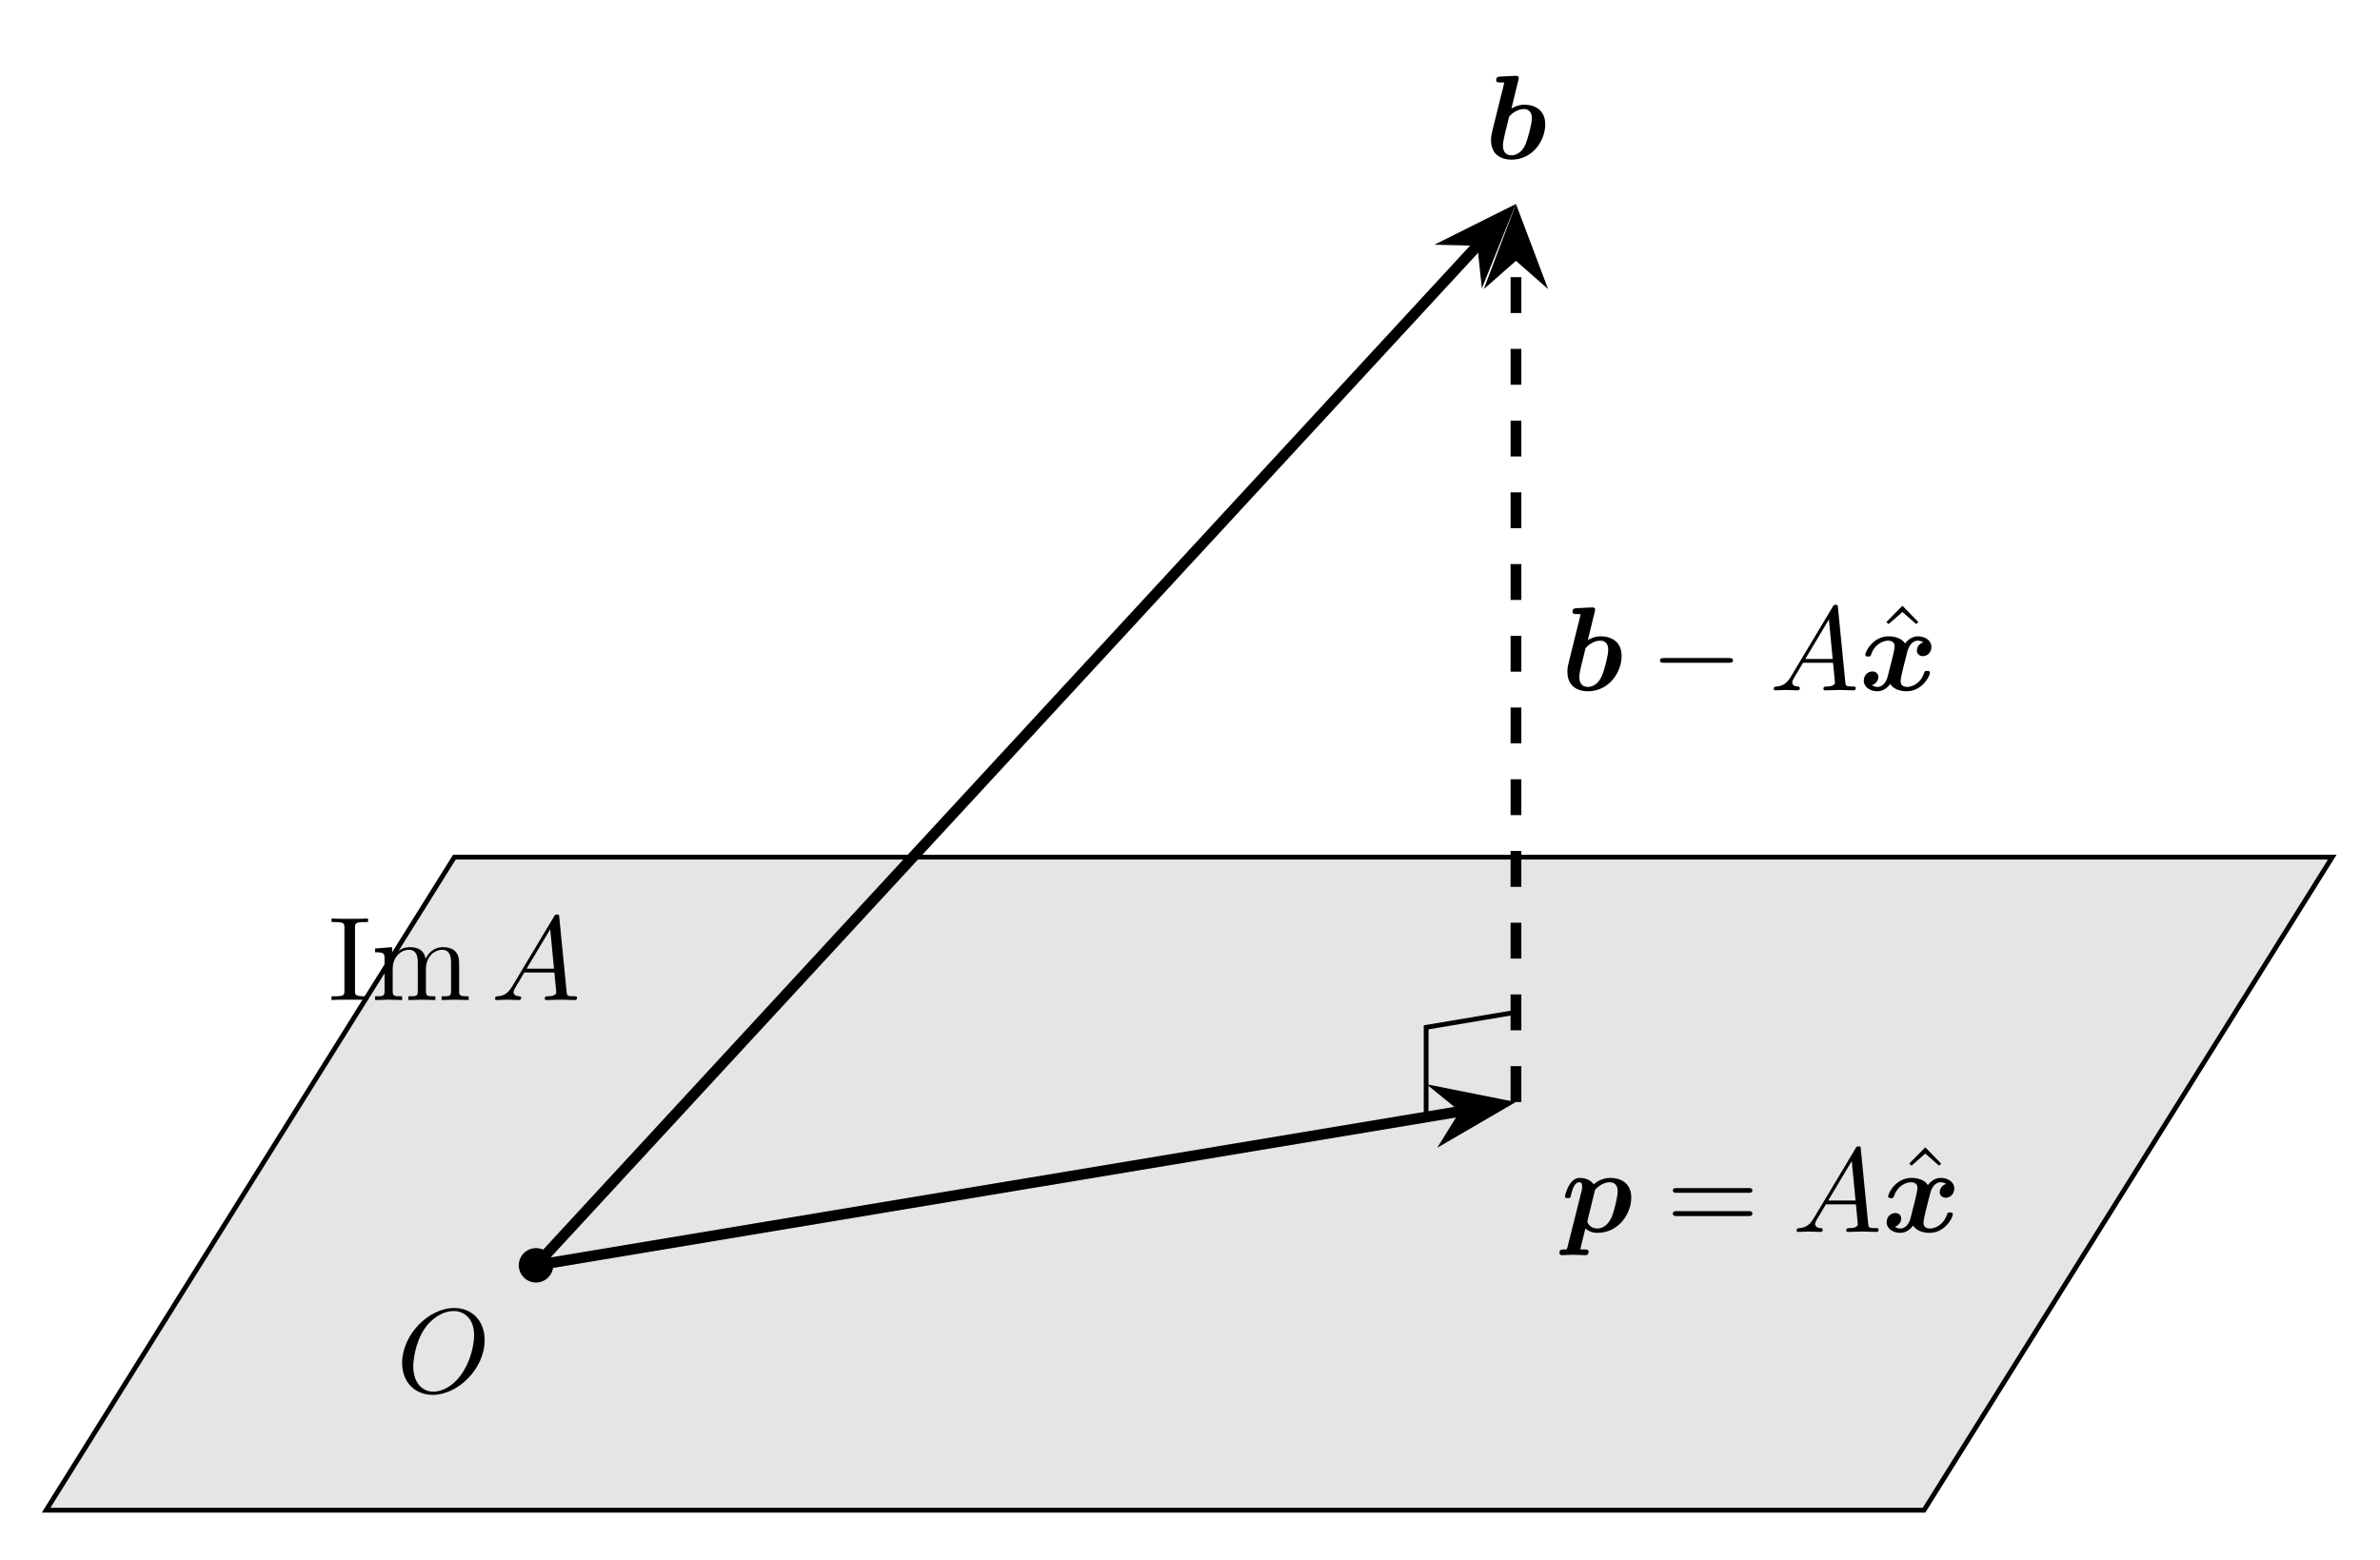
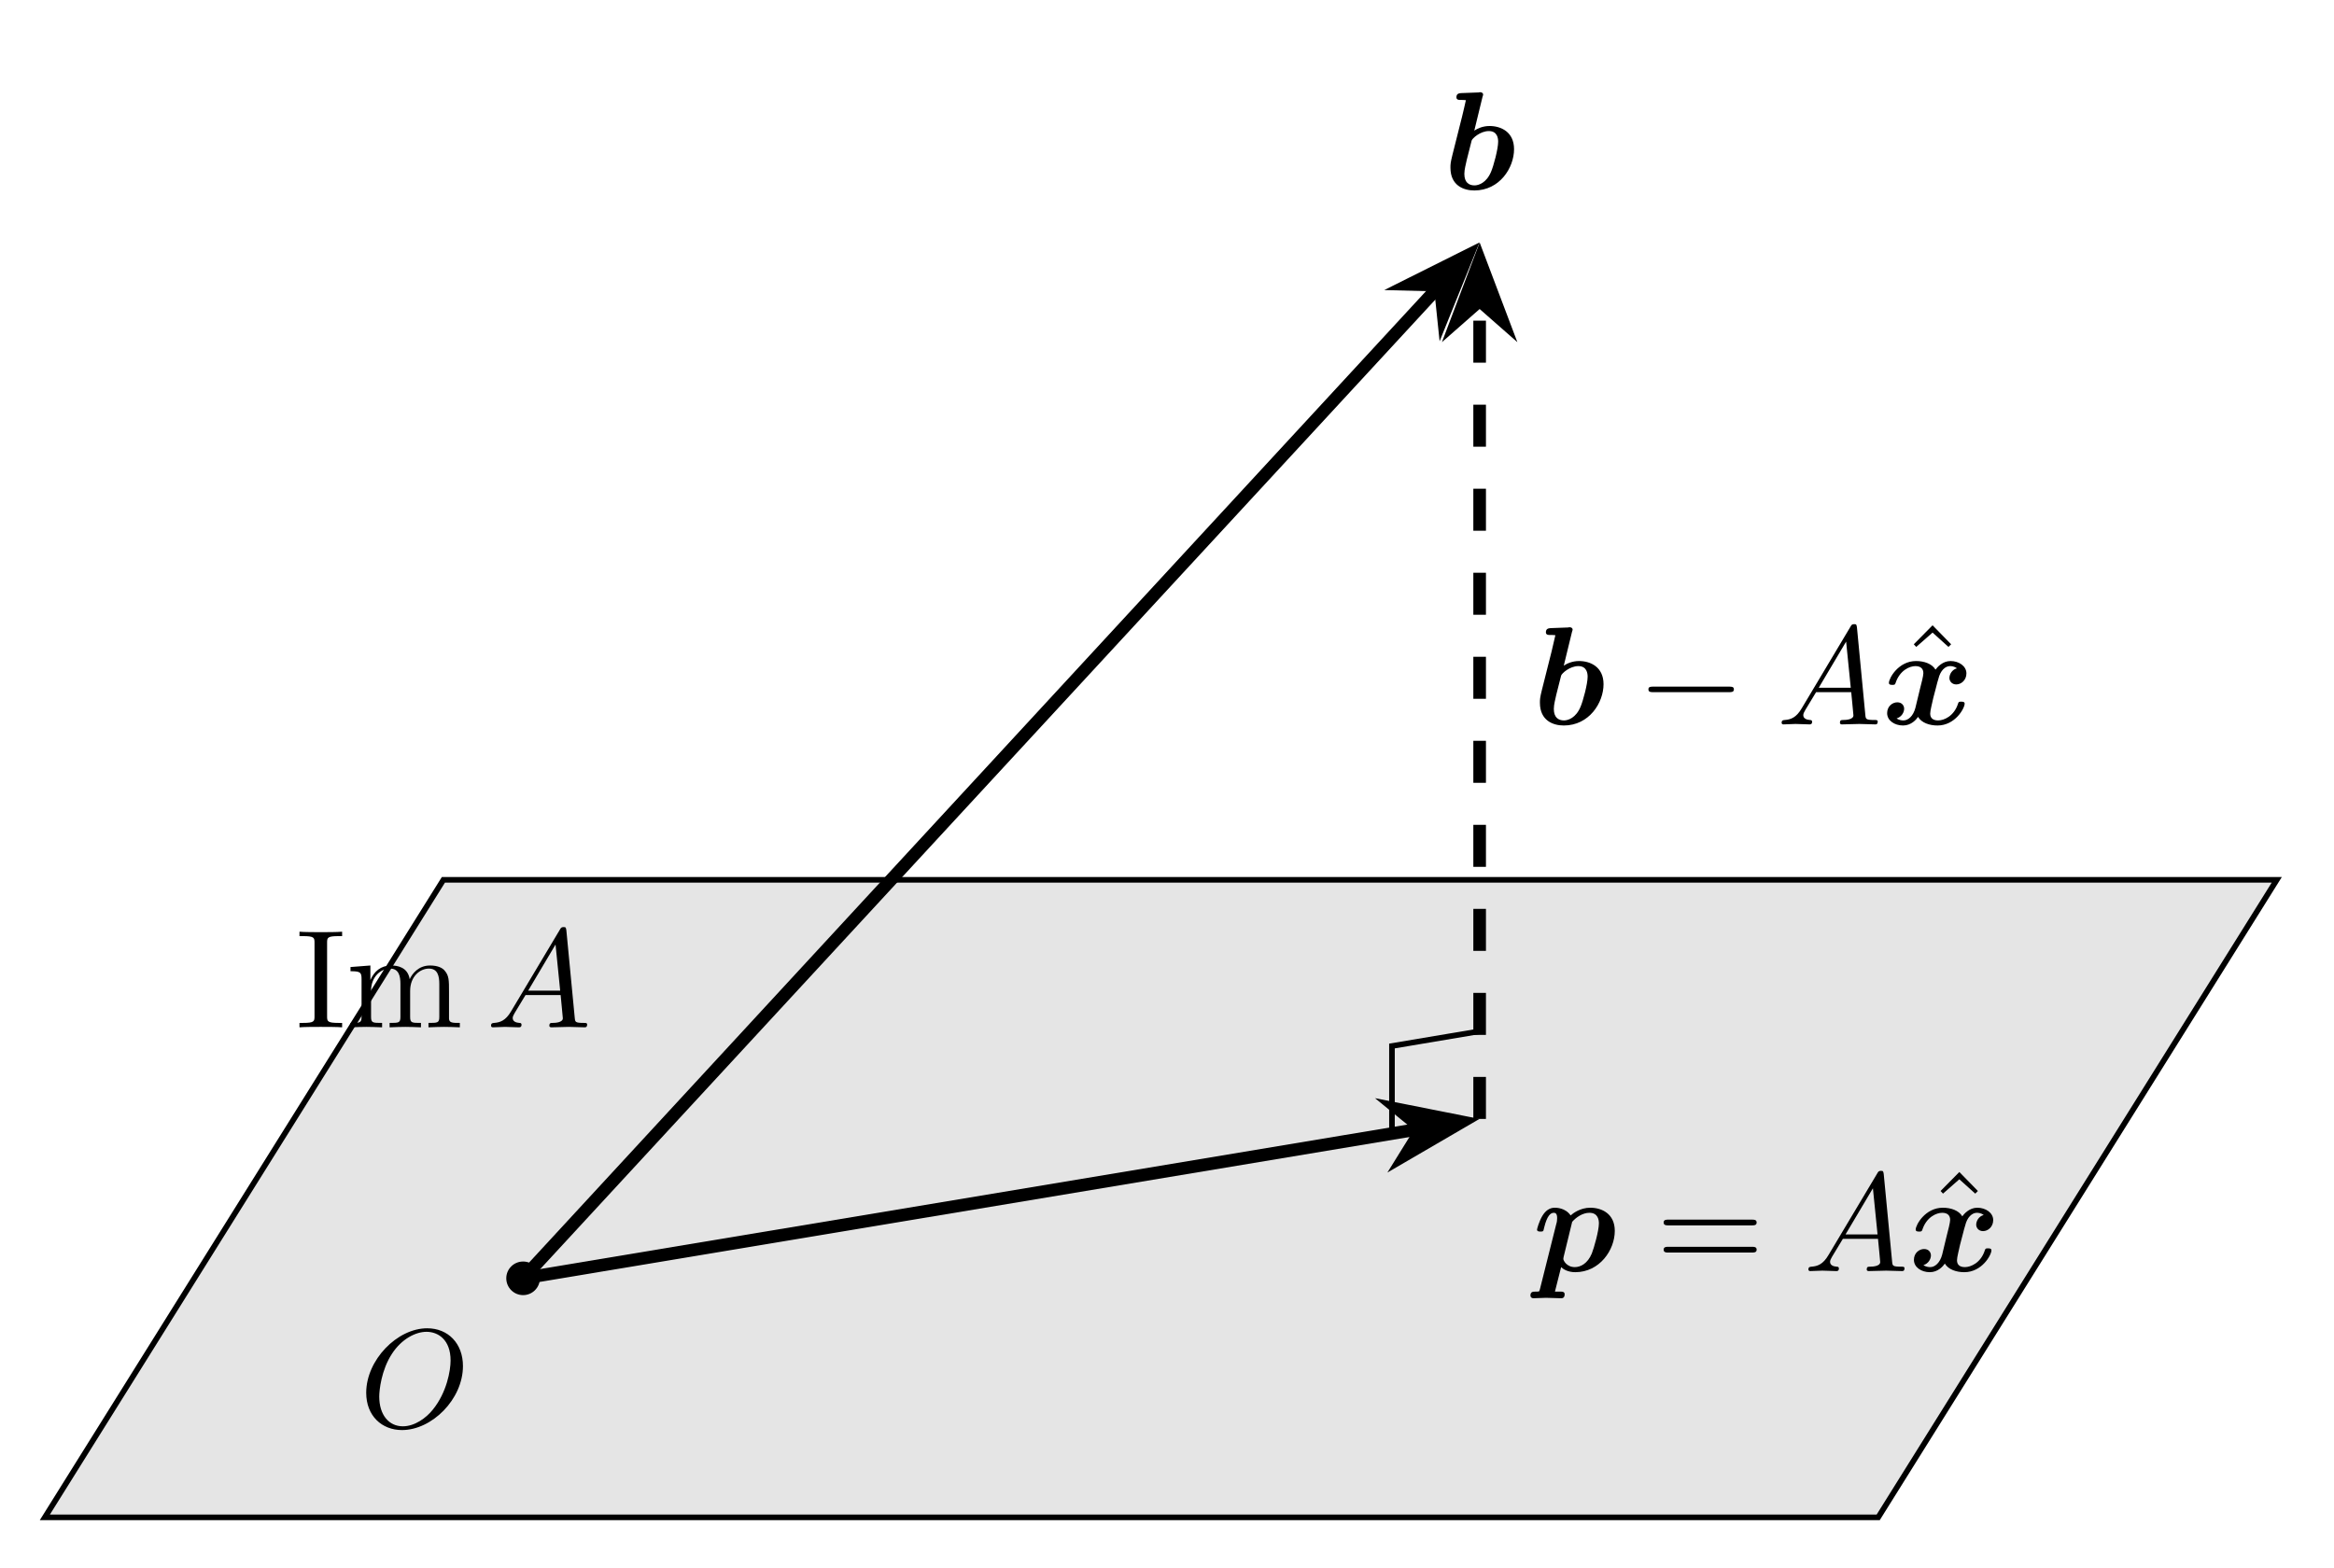
- <svg xmlns="http://www.w3.org/2000/svg" xmlns:xlink="http://www.w3.org/1999/xlink" width="275.61pt" height="180.67pt" viewBox="0 0 196.863 129.052">
+ <svg xmlns="http://www.w3.org/2000/svg" xmlns:xlink="http://www.w3.org/1999/xlink" width="231.16pt" height="155.25pt" viewBox="0 0 165.116 110.894">
  <defs>
    <g>
      <g id="glyph-0-0">
-         <path d="M 2.219 -5.984 C 2.219 -6.344 2.25 -6.453 3.031 -6.453 L 3.297 -6.453 L 3.297 -6.75 C 2.953 -6.719 2.172 -6.719 1.797 -6.719 C 1.406 -6.719 0.625 -6.719 0.281 -6.75 L 0.281 -6.453 L 0.531 -6.453 C 1.312 -6.453 1.344 -6.344 1.344 -5.984 L 1.344 -0.766 C 1.344 -0.422 1.312 -0.312 0.531 -0.312 L 0.281 -0.312 L 0.281 0 C 0.625 -0.031 1.406 -0.031 1.781 -0.031 C 2.172 -0.031 2.953 -0.031 3.297 0 L 3.297 -0.312 L 3.031 -0.312 C 2.25 -0.312 2.219 -0.422 2.219 -0.766 Z M 2.219 -5.984 " />
+         <path d="M 2.234 -6 C 2.234 -6.344 2.266 -6.453 3.047 -6.453 L 3.297 -6.453 L 3.297 -6.766 C 2.953 -6.734 2.172 -6.734 1.797 -6.734 C 1.406 -6.734 0.625 -6.734 0.281 -6.766 L 0.281 -6.453 L 0.531 -6.453 C 1.312 -6.453 1.344 -6.344 1.344 -6 L 1.344 -0.766 C 1.344 -0.422 1.312 -0.312 0.531 -0.312 L 0.281 -0.312 L 0.281 0 C 0.625 -0.031 1.406 -0.031 1.781 -0.031 C 2.172 -0.031 2.953 -0.031 3.297 0 L 3.297 -0.312 L 3.047 -0.312 C 2.266 -0.312 2.234 -0.422 2.234 -0.766 Z M 2.234 -6 " />
      </g>
      <g id="glyph-0-1">
-         <path d="M 1.094 -3.406 L 1.094 -0.75 C 1.094 -0.312 0.984 -0.312 0.312 -0.312 L 0.312 0 C 0.656 -0.016 1.172 -0.031 1.438 -0.031 C 1.688 -0.031 2.203 -0.016 2.547 0 L 2.547 -0.312 C 1.875 -0.312 1.766 -0.312 1.766 -0.75 L 1.766 -2.578 C 1.766 -3.594 2.469 -4.156 3.109 -4.156 C 3.734 -4.156 3.844 -3.625 3.844 -3.062 L 3.844 -0.75 C 3.844 -0.312 3.734 -0.312 3.062 -0.312 L 3.062 0 C 3.406 -0.016 3.922 -0.031 4.188 -0.031 C 4.438 -0.031 4.953 -0.016 5.297 0 L 5.297 -0.312 C 4.625 -0.312 4.516 -0.312 4.516 -0.75 L 4.516 -2.578 C 4.516 -3.594 5.219 -4.156 5.859 -4.156 C 6.484 -4.156 6.594 -3.625 6.594 -3.062 L 6.594 -0.75 C 6.594 -0.312 6.484 -0.312 5.812 -0.312 L 5.812 0 C 6.156 -0.016 6.672 -0.031 6.938 -0.031 C 7.188 -0.031 7.703 -0.016 8.047 0 L 8.047 -0.312 C 7.531 -0.312 7.281 -0.312 7.266 -0.609 L 7.266 -2.5 C 7.266 -3.344 7.266 -3.656 6.969 -4 C 6.828 -4.172 6.5 -4.375 5.922 -4.375 C 5.094 -4.375 4.656 -3.781 4.484 -3.406 C 4.359 -4.266 3.625 -4.375 3.172 -4.375 C 2.453 -4.375 1.984 -3.953 1.719 -3.328 L 1.719 -4.375 L 0.312 -4.266 L 0.312 -3.953 C 1.016 -3.953 1.094 -3.891 1.094 -3.406 Z M 1.094 -3.406 " />
+         <path d="M 1.094 -3.406 L 1.094 -0.75 C 1.094 -0.312 0.984 -0.312 0.312 -0.312 L 0.312 0 C 0.656 -0.016 1.172 -0.031 1.438 -0.031 C 1.688 -0.031 2.203 -0.016 2.547 0 L 2.547 -0.312 C 1.875 -0.312 1.766 -0.312 1.766 -0.75 L 1.766 -2.578 C 1.766 -3.609 2.484 -4.156 3.109 -4.156 C 3.734 -4.156 3.844 -3.625 3.844 -3.062 L 3.844 -0.75 C 3.844 -0.312 3.734 -0.312 3.078 -0.312 L 3.078 0 C 3.422 -0.016 3.922 -0.031 4.188 -0.031 C 4.453 -0.031 4.969 -0.016 5.297 0 L 5.297 -0.312 C 4.641 -0.312 4.531 -0.312 4.531 -0.75 L 4.531 -2.578 C 4.531 -3.609 5.234 -4.156 5.859 -4.156 C 6.484 -4.156 6.594 -3.625 6.594 -3.062 L 6.594 -0.75 C 6.594 -0.312 6.484 -0.312 5.828 -0.312 L 5.828 0 C 6.172 -0.016 6.672 -0.031 6.938 -0.031 C 7.203 -0.031 7.719 -0.016 8.047 0 L 8.047 -0.312 C 7.531 -0.312 7.297 -0.312 7.281 -0.609 L 7.281 -2.5 C 7.281 -3.344 7.281 -3.656 6.969 -4.016 C 6.828 -4.188 6.516 -4.375 5.938 -4.375 C 5.109 -4.375 4.672 -3.781 4.5 -3.406 C 4.359 -4.266 3.625 -4.375 3.188 -4.375 C 2.453 -4.375 1.984 -3.953 1.719 -3.344 L 1.719 -4.375 L 0.312 -4.266 L 0.312 -3.969 C 1.016 -3.969 1.094 -3.891 1.094 -3.406 Z M 1.094 -3.406 " />
      </g>
      <g id="glyph-0-2">
-         <path d="M 6.797 -3.234 C 6.938 -3.234 7.125 -3.234 7.125 -3.438 C 7.125 -3.625 6.938 -3.625 6.812 -3.625 L 0.875 -3.625 C 0.734 -3.625 0.547 -3.625 0.547 -3.438 C 0.547 -3.234 0.734 -3.234 0.891 -3.234 Z M 6.812 -1.312 C 6.938 -1.312 7.125 -1.312 7.125 -1.516 C 7.125 -1.719 6.938 -1.719 6.797 -1.719 L 0.891 -1.719 C 0.734 -1.719 0.547 -1.719 0.547 -1.516 C 0.547 -1.312 0.734 -1.312 0.875 -1.312 Z M 6.812 -1.312 " />
+         <path d="M 6.812 -3.234 C 6.953 -3.234 7.141 -3.234 7.141 -3.438 C 7.141 -3.641 6.953 -3.641 6.812 -3.641 L 0.875 -3.641 C 0.75 -3.641 0.562 -3.641 0.562 -3.438 C 0.562 -3.234 0.75 -3.234 0.891 -3.234 Z M 6.812 -1.312 C 6.953 -1.312 7.141 -1.312 7.141 -1.516 C 7.141 -1.719 6.953 -1.719 6.812 -1.719 L 0.891 -1.719 C 0.75 -1.719 0.562 -1.719 0.562 -1.516 C 0.562 -1.312 0.75 -1.312 0.875 -1.312 Z M 6.812 -1.312 " />
      </g>
      <g id="glyph-0-3">
-         <path d="M 2.469 -6.859 L 1.141 -5.516 L 1.328 -5.344 L 2.469 -6.344 L 3.609 -5.344 L 3.781 -5.516 Z M 2.469 -6.859 " />
+         <path d="M 2.484 -6.875 L 1.156 -5.531 L 1.328 -5.344 L 2.484 -6.359 L 3.609 -5.344 L 3.797 -5.531 Z M 2.484 -6.875 " />
      </g>
      <g id="glyph-1-0">
-         <path d="M 1.766 -1.141 C 1.375 -0.469 0.984 -0.344 0.547 -0.312 C 0.438 -0.297 0.344 -0.297 0.344 -0.109 C 0.344 -0.047 0.391 0 0.469 0 C 0.734 0 1.047 -0.031 1.328 -0.031 C 1.656 -0.031 2 0 2.312 0 C 2.375 0 2.5 0 2.5 -0.188 C 2.5 -0.297 2.406 -0.312 2.344 -0.312 C 2.109 -0.328 1.875 -0.406 1.875 -0.656 C 1.875 -0.766 1.938 -0.875 2.016 -1.016 L 2.766 -2.281 L 5.25 -2.281 C 5.266 -2.078 5.406 -0.734 5.406 -0.641 C 5.406 -0.344 4.891 -0.312 4.703 -0.312 C 4.562 -0.312 4.453 -0.312 4.453 -0.109 C 4.453 0 4.578 0 4.594 0 C 5 0 5.438 -0.031 5.828 -0.031 C 6.078 -0.031 6.703 0 6.953 0 C 7.016 0 7.125 0 7.125 -0.203 C 7.125 -0.312 7.031 -0.312 6.906 -0.312 C 6.297 -0.312 6.297 -0.375 6.266 -0.656 L 5.656 -6.844 C 5.641 -7.047 5.641 -7.078 5.469 -7.078 C 5.312 -7.078 5.266 -7.016 5.219 -6.906 Z M 2.953 -2.594 L 4.906 -5.859 L 5.219 -2.594 Z M 2.953 -2.594 " />
+         <path d="M 1.766 -1.141 C 1.375 -0.469 0.984 -0.344 0.562 -0.312 C 0.438 -0.297 0.344 -0.297 0.344 -0.109 C 0.344 -0.047 0.391 0 0.469 0 C 0.75 0 1.047 -0.031 1.328 -0.031 C 1.656 -0.031 2 0 2.312 0 C 2.375 0 2.5 0 2.5 -0.188 C 2.5 -0.297 2.422 -0.312 2.344 -0.312 C 2.125 -0.328 1.875 -0.406 1.875 -0.656 C 1.875 -0.766 1.938 -0.875 2.016 -1.016 L 2.781 -2.281 L 5.266 -2.281 C 5.281 -2.078 5.422 -0.734 5.422 -0.641 C 5.422 -0.344 4.906 -0.312 4.703 -0.312 C 4.562 -0.312 4.469 -0.312 4.469 -0.109 C 4.469 0 4.594 0 4.609 0 C 5.016 0 5.438 -0.031 5.844 -0.031 C 6.094 -0.031 6.719 0 6.969 0 C 7.031 0 7.141 0 7.141 -0.203 C 7.141 -0.312 7.047 -0.312 6.922 -0.312 C 6.297 -0.312 6.297 -0.375 6.266 -0.656 L 5.672 -6.859 C 5.641 -7.047 5.641 -7.094 5.484 -7.094 C 5.312 -7.094 5.281 -7.031 5.219 -6.922 Z M 2.969 -2.594 L 4.906 -5.859 L 5.234 -2.594 Z M 2.969 -2.594 " />
      </g>
      <g id="glyph-1-1">
-         <path d="M 7.312 -4.312 C 7.312 -5.906 6.266 -6.969 4.797 -6.969 C 2.656 -6.969 0.484 -4.734 0.484 -2.422 C 0.484 -0.781 1.594 0.219 3.016 0.219 C 5.109 0.219 7.312 -1.953 7.312 -4.312 Z M 3.078 -0.047 C 2.094 -0.047 1.406 -0.844 1.406 -2.141 C 1.406 -2.578 1.547 -4.031 2.297 -5.188 C 2.984 -6.219 3.953 -6.719 4.734 -6.719 C 5.547 -6.719 6.438 -6.172 6.438 -4.703 C 6.438 -3.984 6.172 -2.438 5.188 -1.219 C 4.719 -0.625 3.906 -0.047 3.078 -0.047 Z M 3.078 -0.047 " />
+         <path d="M 7.328 -4.312 C 7.328 -5.906 6.281 -6.984 4.797 -6.984 C 2.672 -6.984 0.484 -4.734 0.484 -2.422 C 0.484 -0.781 1.594 0.219 3.016 0.219 C 5.125 0.219 7.328 -1.953 7.328 -4.312 Z M 3.078 -0.047 C 2.094 -0.047 1.406 -0.844 1.406 -2.156 C 1.406 -2.578 1.547 -4.031 2.312 -5.188 C 2.984 -6.219 3.969 -6.734 4.75 -6.734 C 5.562 -6.734 6.453 -6.188 6.453 -4.703 C 6.453 -4 6.188 -2.453 5.203 -1.234 C 4.719 -0.625 3.906 -0.047 3.078 -0.047 Z M 3.078 -0.047 " />
      </g>
      <g id="glyph-2-0">
-         <path d="M 2.781 -6.516 C 2.812 -6.656 2.812 -6.672 2.812 -6.688 C 2.812 -6.812 2.703 -6.859 2.594 -6.859 C 2.562 -6.859 2.547 -6.859 2.531 -6.859 L 1.25 -6.797 C 1.125 -6.781 0.938 -6.781 0.938 -6.5 C 0.938 -6.312 1.125 -6.312 1.203 -6.312 C 1.312 -6.312 1.484 -6.312 1.609 -6.297 C 1.531 -5.969 1.438 -5.531 1.328 -5.156 L 0.656 -2.438 C 0.516 -1.875 0.516 -1.766 0.516 -1.531 C 0.516 -0.266 1.453 0.078 2.203 0.078 C 3.984 0.078 5 -1.531 5 -2.844 C 5 -4.062 4.094 -4.469 3.281 -4.469 C 2.797 -4.469 2.406 -4.281 2.203 -4.156 Z M 2.219 -0.281 C 1.828 -0.281 1.5 -0.484 1.5 -1.094 C 1.5 -1.422 1.609 -1.781 1.672 -2.094 C 1.766 -2.469 1.938 -3.141 2 -3.438 C 2.062 -3.609 2.625 -4.109 3.219 -4.109 C 3.844 -4.109 3.891 -3.578 3.891 -3.359 C 3.891 -2.844 3.547 -1.625 3.391 -1.25 C 3.062 -0.438 2.5 -0.281 2.219 -0.281 Z M 2.219 -0.281 " />
+         <path d="M 2.781 -6.531 C 2.828 -6.672 2.828 -6.688 2.828 -6.703 C 2.828 -6.828 2.719 -6.875 2.609 -6.875 C 2.562 -6.875 2.562 -6.875 2.531 -6.859 L 1.266 -6.812 C 1.125 -6.797 0.938 -6.781 0.938 -6.516 C 0.938 -6.328 1.125 -6.328 1.203 -6.328 C 1.312 -6.328 1.484 -6.328 1.609 -6.312 C 1.531 -5.969 1.438 -5.547 1.344 -5.172 L 0.656 -2.438 C 0.516 -1.875 0.516 -1.766 0.516 -1.531 C 0.516 -0.266 1.453 0.078 2.203 0.078 C 4 0.078 5.016 -1.531 5.016 -2.844 C 5.016 -4.062 4.094 -4.484 3.281 -4.484 C 2.797 -4.484 2.406 -4.297 2.203 -4.156 Z M 2.219 -0.281 C 1.828 -0.281 1.5 -0.484 1.5 -1.094 C 1.5 -1.422 1.609 -1.781 1.672 -2.094 C 1.766 -2.469 1.938 -3.156 2.016 -3.453 C 2.062 -3.609 2.625 -4.125 3.234 -4.125 C 3.844 -4.125 3.891 -3.594 3.891 -3.375 C 3.891 -2.859 3.562 -1.641 3.391 -1.25 C 3.062 -0.453 2.5 -0.281 2.219 -0.281 Z M 2.219 -0.281 " />
      </g>
      <g id="glyph-2-1">
-         <path d="M 0.516 1.281 C 0.469 1.422 0.469 1.422 0.453 1.438 C 0.391 1.453 0.281 1.453 0.203 1.453 C 0.031 1.453 -0.141 1.453 -0.141 1.734 C -0.141 1.844 -0.062 1.922 0.047 1.922 C 0.328 1.922 0.656 1.891 0.953 1.891 C 1.297 1.891 1.672 1.922 2 1.922 C 2.078 1.922 2.266 1.922 2.266 1.625 C 2.266 1.469 2.109 1.453 2 1.453 C 1.875 1.453 1.719 1.453 1.578 1.438 L 2 -0.281 C 2.156 -0.141 2.484 0.078 3 0.078 C 4.734 0.078 5.797 -1.484 5.797 -2.844 C 5.797 -4.062 4.891 -4.469 4.062 -4.469 C 3.359 -4.469 2.844 -4.078 2.688 -3.938 C 2.312 -4.469 1.656 -4.469 1.547 -4.469 C 1.188 -4.469 0.906 -4.266 0.688 -3.906 C 0.438 -3.516 0.312 -2.984 0.312 -2.922 C 0.312 -2.797 0.469 -2.797 0.547 -2.797 C 0.656 -2.797 0.703 -2.797 0.75 -2.844 C 0.766 -2.859 0.766 -2.875 0.828 -3.125 C 1.031 -3.922 1.25 -4.109 1.5 -4.109 C 1.609 -4.109 1.734 -4.078 1.734 -3.75 C 1.734 -3.594 1.719 -3.469 1.672 -3.328 Z M 2.797 -3.469 C 3.078 -3.812 3.547 -4.109 4.016 -4.109 C 4.625 -4.109 4.672 -3.578 4.672 -3.359 C 4.672 -2.844 4.344 -1.625 4.188 -1.25 C 3.875 -0.531 3.391 -0.281 2.984 -0.281 C 2.406 -0.281 2.172 -0.734 2.172 -0.844 L 2.188 -0.984 Z M 2.797 -3.469 " />
+         <path d="M 0.516 1.281 C 0.469 1.422 0.469 1.422 0.453 1.438 C 0.391 1.453 0.281 1.453 0.203 1.453 C 0.031 1.453 -0.156 1.453 -0.156 1.734 C -0.156 1.844 -0.062 1.922 0.047 1.922 C 0.328 1.922 0.656 1.891 0.953 1.891 C 1.297 1.891 1.672 1.922 2.016 1.922 C 2.078 1.922 2.266 1.922 2.266 1.641 C 2.266 1.469 2.109 1.453 2.016 1.453 C 1.875 1.453 1.719 1.453 1.578 1.453 L 2.016 -0.281 C 2.156 -0.141 2.484 0.078 3.016 0.078 C 4.734 0.078 5.812 -1.484 5.812 -2.844 C 5.812 -4.062 4.891 -4.484 4.078 -4.484 C 3.375 -4.484 2.859 -4.094 2.688 -3.938 C 2.312 -4.484 1.672 -4.484 1.562 -4.484 C 1.188 -4.484 0.906 -4.266 0.688 -3.906 C 0.453 -3.516 0.312 -2.984 0.312 -2.938 C 0.312 -2.797 0.469 -2.797 0.562 -2.797 C 0.656 -2.797 0.703 -2.797 0.75 -2.844 C 0.766 -2.859 0.766 -2.875 0.828 -3.125 C 1.031 -3.922 1.266 -4.125 1.5 -4.125 C 1.609 -4.125 1.734 -4.078 1.734 -3.75 C 1.734 -3.609 1.719 -3.469 1.672 -3.328 Z M 2.797 -3.484 C 3.078 -3.812 3.547 -4.125 4.016 -4.125 C 4.641 -4.125 4.688 -3.594 4.688 -3.375 C 4.688 -2.859 4.344 -1.641 4.188 -1.25 C 3.891 -0.531 3.391 -0.281 2.984 -0.281 C 2.406 -0.281 2.172 -0.75 2.172 -0.859 L 2.188 -0.984 Z M 2.797 -3.484 " />
      </g>
      <g id="glyph-2-2">
-         <path d="M 5.297 -3.969 C 4.938 -3.875 4.766 -3.531 4.766 -3.281 C 4.766 -3.062 4.938 -2.828 5.266 -2.828 C 5.609 -2.828 5.969 -3.109 5.969 -3.594 C 5.969 -4.125 5.453 -4.469 4.844 -4.469 C 4.281 -4.469 3.922 -4.047 3.781 -3.875 C 3.547 -4.281 2.984 -4.469 2.422 -4.469 C 1.172 -4.469 0.5 -3.25 0.5 -2.922 C 0.5 -2.797 0.656 -2.797 0.734 -2.797 C 0.859 -2.797 0.938 -2.797 0.969 -2.922 C 1.25 -3.812 1.969 -4.109 2.375 -4.109 C 2.75 -4.109 2.922 -3.938 2.922 -3.625 C 2.922 -3.438 2.797 -2.891 2.703 -2.531 L 2.359 -1.172 C 2.219 -0.578 1.859 -0.281 1.516 -0.281 C 1.469 -0.281 1.25 -0.281 1.047 -0.422 C 1.406 -0.531 1.578 -0.859 1.578 -1.109 C 1.578 -1.328 1.422 -1.562 1.094 -1.562 C 0.734 -1.562 0.375 -1.281 0.375 -0.797 C 0.375 -0.266 0.906 0.078 1.5 0.078 C 2.062 0.078 2.438 -0.344 2.562 -0.531 C 2.812 -0.109 3.359 0.078 3.922 0.078 C 5.172 0.078 5.844 -1.141 5.844 -1.469 C 5.844 -1.609 5.703 -1.609 5.609 -1.609 C 5.484 -1.609 5.422 -1.609 5.375 -1.469 C 5.094 -0.578 4.375 -0.281 3.969 -0.281 C 3.594 -0.281 3.422 -0.453 3.422 -0.766 C 3.422 -0.984 3.547 -1.5 3.641 -1.875 C 3.703 -2.125 3.938 -3.062 3.984 -3.219 C 4.141 -3.812 4.484 -4.109 4.828 -4.109 C 4.875 -4.109 5.109 -4.109 5.297 -3.969 Z M 5.297 -3.969 " />
+         <path d="M 5.312 -3.969 C 4.953 -3.875 4.781 -3.531 4.781 -3.281 C 4.781 -3.078 4.938 -2.828 5.266 -2.828 C 5.609 -2.828 5.984 -3.125 5.984 -3.609 C 5.984 -4.125 5.453 -4.484 4.859 -4.484 C 4.297 -4.484 3.922 -4.047 3.797 -3.875 C 3.547 -4.297 2.984 -4.484 2.422 -4.484 C 1.172 -4.484 0.5 -3.266 0.5 -2.938 C 0.5 -2.797 0.656 -2.797 0.75 -2.797 C 0.859 -2.797 0.938 -2.797 0.969 -2.922 C 1.266 -3.828 1.969 -4.125 2.375 -4.125 C 2.75 -4.125 2.938 -3.938 2.938 -3.625 C 2.938 -3.438 2.797 -2.891 2.703 -2.531 L 2.375 -1.172 C 2.219 -0.578 1.859 -0.281 1.531 -0.281 C 1.469 -0.281 1.25 -0.281 1.047 -0.422 C 1.406 -0.531 1.578 -0.859 1.578 -1.109 C 1.578 -1.328 1.422 -1.562 1.094 -1.562 C 0.75 -1.562 0.375 -1.281 0.375 -0.797 C 0.375 -0.266 0.906 0.078 1.5 0.078 C 2.078 0.078 2.438 -0.344 2.562 -0.531 C 2.812 -0.109 3.375 0.078 3.938 0.078 C 5.188 0.078 5.859 -1.141 5.859 -1.469 C 5.859 -1.609 5.703 -1.609 5.609 -1.609 C 5.5 -1.609 5.422 -1.609 5.391 -1.469 C 5.109 -0.578 4.391 -0.281 3.984 -0.281 C 3.609 -0.281 3.422 -0.453 3.422 -0.766 C 3.422 -0.984 3.562 -1.5 3.641 -1.875 C 3.719 -2.125 3.938 -3.062 4 -3.219 C 4.141 -3.812 4.484 -4.125 4.828 -4.125 C 4.891 -4.125 5.109 -4.125 5.312 -3.969 Z M 5.312 -3.969 " />
      </g>
      <g id="glyph-3-0">
-         <path d="M 6.516 -2.281 C 6.688 -2.281 6.859 -2.281 6.859 -2.469 C 6.859 -2.672 6.688 -2.672 6.516 -2.672 L 1.172 -2.672 C 1 -2.672 0.828 -2.672 0.828 -2.469 C 0.828 -2.281 1 -2.281 1.172 -2.281 Z M 6.516 -2.281 " />
+         <path d="M 6.531 -2.281 C 6.703 -2.281 6.875 -2.281 6.875 -2.484 C 6.875 -2.672 6.703 -2.672 6.531 -2.672 L 1.172 -2.672 C 1 -2.672 0.828 -2.672 0.828 -2.484 C 0.828 -2.281 1 -2.281 1.172 -2.281 Z M 6.531 -2.281 " />
      </g>
    </g>
    <clipPath id="clip-0">
-       <path clip-rule="nonzero" d="M 0.648 65 L 196.078 65 L 196.078 128.109 L 0.648 128.109 Z M 0.648 65 " />
+       <path clip-rule="nonzero" d="M 0 56 L 164.238 56 L 164.238 110.547 L 0 110.547 Z M 0 56 " />
    </clipPath>
  </defs>
-   <path fill-rule="nonzero" fill="rgb(89.999%, 89.999%, 89.999%)" fill-opacity="1" d="M 3.812 124.945 L 159.148 124.945 L 192.914 70.918 L 37.582 70.918 Z M 3.812 124.945 " />
+   <path fill-rule="nonzero" fill="rgb(89.999%, 89.999%, 89.999%)" fill-opacity="1" d="M 3.172 107.375 L 132.871 107.375 L 161.066 62.262 L 31.367 62.262 Z M 3.172 107.375 " />
  <g clip-path="url(#clip-0)">
-     <path fill="none" stroke-width="0.399" stroke-linecap="butt" stroke-linejoin="miter" stroke="rgb(0%, 0%, 0%)" stroke-opacity="1" stroke-miterlimit="10" d="M -40.821 -20.409 L 115.656 -20.409 L 149.67 34.015 L -6.803 34.015 Z M -40.821 -20.409 " transform="matrix(0.992708, 0, 0, -0.992708, 44.33588, 104.685)" />
+     <path fill="none" stroke-width="0.399" stroke-linecap="butt" stroke-linejoin="miter" stroke="rgb(0%, 0%, 0%)" stroke-opacity="1" stroke-miterlimit="10" d="M -34.015 -17.008 L 96.378 -17.008 L 124.725 28.347 L -5.669 28.347 Z M -34.015 -17.008 " transform="matrix(0.994675, 0, 0, -0.994675, 37.00588, 90.45756)" />
  </g>
  <g fill="rgb(0%, 0%, 0%)" fill-opacity="1">
-     <use xlink:href="#glyph-0-0" x="27.143" y="82.739" />
-     <use xlink:href="#glyph-0-1" x="30.714" y="82.739" />
+     <use xlink:href="#glyph-0-0" x="20.906" y="72.697" />
+     <use xlink:href="#glyph-0-1" x="24.484" y="72.697" />
  </g>
  <g fill="rgb(0%, 0%, 0%)" fill-opacity="1">
-     <use xlink:href="#glyph-1-0" x="40.604" y="82.739" />
+     <use xlink:href="#glyph-1-0" x="34.395" y="72.697" />
  </g>
-   <path fill="none" stroke-width="0.897" stroke-linecap="butt" stroke-linejoin="miter" stroke="rgb(0%, 0%, 0%)" stroke-opacity="1" stroke-miterlimit="10" d="M 0 0.001 L 78.687 85.248 " transform="matrix(0.992708, 0, 0, -0.992708, 44.33588, 104.685)" />
-   <path fill-rule="nonzero" fill="rgb(0%, 0%, 0%)" fill-opacity="1" stroke-width="0.897" stroke-linecap="butt" stroke-linejoin="miter" stroke="rgb(0%, 0%, 0%)" stroke-opacity="1" stroke-miterlimit="10" d="M 5.748 0.001 L 1.447 1.627 L 2.877 0.002 L 1.447 -1.629 Z M 5.748 0.001 " transform="matrix(0.673294, -0.729412, -0.729412, -0.673294, 120.6655, 21.99421)" />
+   <path fill="none" stroke-width="0.897" stroke-linecap="butt" stroke-linejoin="miter" stroke="rgb(0%, 0%, 0%)" stroke-opacity="1" stroke-miterlimit="10" d="M 0.002 0.001 L 65.067 70.489 " transform="matrix(0.994675, 0, 0, -0.994675, 37.00588, 90.45756)" />
+   <path fill-rule="nonzero" fill="rgb(0%, 0%, 0%)" fill-opacity="1" stroke-width="0.897" stroke-linecap="butt" stroke-linejoin="miter" stroke="rgb(0%, 0%, 0%)" stroke-opacity="1" stroke-miterlimit="10" d="M 5.745 0.001 L 1.449 1.626 L 2.877 -0.001 L 1.447 -1.625 Z M 5.745 0.001 " transform="matrix(0.674628, -0.730857, -0.730857, -0.674628, 99.93735, 22.28153)" />
  <g fill="rgb(0%, 0%, 0%)" fill-opacity="1">
-     <use xlink:href="#glyph-2-0" x="122.817" y="13.132" />
+     <use xlink:href="#glyph-2-0" x="102.094" y="13.4" />
  </g>
-   <path fill="none" stroke-width="0.897" stroke-linecap="butt" stroke-linejoin="miter" stroke="rgb(0%, 0%, 0%)" stroke-opacity="1" stroke-miterlimit="10" d="M 0 0.001 L 77.341 12.888 " transform="matrix(0.992708, 0, 0, -0.992708, 44.33588, 104.685)" />
-   <path fill-rule="nonzero" fill="rgb(0%, 0%, 0%)" fill-opacity="1" stroke-width="0.897" stroke-linecap="butt" stroke-linejoin="miter" stroke="rgb(0%, 0%, 0%)" stroke-opacity="1" stroke-miterlimit="10" d="M 5.747 0.001 L 1.446 1.627 L 2.875 0.001 L 1.446 -1.628 Z M 5.747 0.001 " transform="matrix(0.979147, -0.163171, -0.163171, -0.979147, 118.5172, 92.32147)" />
+   <path fill="none" stroke-width="0.897" stroke-linecap="butt" stroke-linejoin="miter" stroke="rgb(0%, 0%, 0%)" stroke-opacity="1" stroke-miterlimit="10" d="M 0.002 0.001 L 63.72 10.62 " transform="matrix(0.994675, 0, 0, -0.994675, 37.00588, 90.45756)" />
+   <path fill-rule="nonzero" fill="rgb(0%, 0%, 0%)" fill-opacity="1" stroke-width="0.897" stroke-linecap="butt" stroke-linejoin="miter" stroke="rgb(0%, 0%, 0%)" stroke-opacity="1" stroke-miterlimit="10" d="M 5.746 0.002 L 1.446 1.626 L 2.875 -0.002 L 1.449 -1.627 Z M 5.746 0.002 " transform="matrix(0.981087, -0.163495, -0.163495, -0.981087, 97.78483, 80.32772)" />
  <g fill="rgb(0%, 0%, 0%)" fill-opacity="1">
-     <use xlink:href="#glyph-2-1" x="129.135" y="101.922" />
+     <use xlink:href="#glyph-2-1" x="108.424" y="89.947" />
  </g>
  <g fill="rgb(0%, 0%, 0%)" fill-opacity="1">
-     <use xlink:href="#glyph-0-2" x="137.825" y="101.922" />
+     <use xlink:href="#glyph-0-2" x="117.131" y="89.947" />
  </g>
  <g fill="rgb(0%, 0%, 0%)" fill-opacity="1">
-     <use xlink:href="#glyph-1-0" x="148.264" y="101.922" />
+     <use xlink:href="#glyph-1-0" x="127.591" y="89.947" />
  </g>
  <g fill="rgb(0%, 0%, 0%)" fill-opacity="1">
-     <use xlink:href="#glyph-0-3" x="156.784" y="101.785" />
+     <use xlink:href="#glyph-0-3" x="136.127" y="89.81" />
  </g>
  <g fill="rgb(0%, 0%, 0%)" fill-opacity="1">
-     <use xlink:href="#glyph-2-2" x="155.682" y="101.922" />
+     <use xlink:href="#glyph-2-2" x="135.023" y="89.947" />
  </g>
-   <path fill="none" stroke-width="0.897" stroke-linecap="butt" stroke-linejoin="miter" stroke="rgb(0%, 0%, 0%)" stroke-opacity="1" stroke-dasharray="2.989 2.989" stroke-miterlimit="10" d="M 81.654 13.608 L 81.654 84.087 " transform="matrix(0.992708, 0, 0, -0.992708, 44.33588, 104.685)" />
-   <path fill-rule="nonzero" fill="rgb(0%, 0%, 0%)" fill-opacity="1" stroke-width="0.897" stroke-linecap="butt" stroke-linejoin="miter" stroke="rgb(0%, 0%, 0%)" stroke-opacity="1" stroke-miterlimit="10" d="M 5.749 -0 L 1.448 1.625 L 2.876 -0 L 1.448 -1.625 Z M 5.749 -0 " transform="matrix(0, -0.992708, -0.992708, 0, 125.3945, 23.84353)" />
+   <path fill="none" stroke-width="0.897" stroke-linecap="butt" stroke-linejoin="miter" stroke="rgb(0%, 0%, 0%)" stroke-opacity="1" stroke-dasharray="2.989 2.989" stroke-miterlimit="10" d="M 68.032 11.338 L 68.032 69.331 " transform="matrix(0.994675, 0, 0, -0.994675, 37.00588, 90.45756)" />
+   <path fill-rule="nonzero" fill="rgb(0%, 0%, 0%)" fill-opacity="1" stroke-width="0.897" stroke-linecap="butt" stroke-linejoin="miter" stroke="rgb(0%, 0%, 0%)" stroke-opacity="1" stroke-miterlimit="10" d="M 5.747 -0 L 1.447 1.626 L 2.876 -0 L 1.447 -1.626 Z M 5.747 -0 " transform="matrix(0, -0.994675, -0.994675, 0, 104.6758, 24.13451)" />
  <g fill="rgb(0%, 0%, 0%)" fill-opacity="1">
-     <use xlink:href="#glyph-2-0" x="129.135" y="57.114" />
+     <use xlink:href="#glyph-2-0" x="108.424" y="51.261" />
  </g>
  <g fill="rgb(0%, 0%, 0%)" fill-opacity="1">
-     <use xlink:href="#glyph-3-0" x="136.483" y="57.114" />
+     <use xlink:href="#glyph-3-0" x="115.787" y="51.261" />
  </g>
  <g fill="rgb(0%, 0%, 0%)" fill-opacity="1">
-     <use xlink:href="#glyph-1-0" x="146.373" y="57.114" />
+     <use xlink:href="#glyph-1-0" x="125.696" y="51.261" />
  </g>
  <g fill="rgb(0%, 0%, 0%)" fill-opacity="1">
-     <use xlink:href="#glyph-0-3" x="154.893" y="56.977" />
+     <use xlink:href="#glyph-0-3" x="134.233" y="51.123" />
  </g>
  <g fill="rgb(0%, 0%, 0%)" fill-opacity="1">
-     <use xlink:href="#glyph-2-2" x="153.791" y="57.114" />
+     <use xlink:href="#glyph-2-2" x="133.128" y="51.261" />
  </g>
-   <path fill="none" stroke-width="0.399" stroke-linecap="butt" stroke-linejoin="miter" stroke="rgb(0%, 0%, 0%)" stroke-opacity="1" stroke-miterlimit="10" d="M 81.654 21.093 L 74.17 19.834 L 74.17 12.349 " transform="matrix(0.992708, 0, 0, -0.992708, 44.33588, 104.685)" />
-   <path fill-rule="nonzero" fill="rgb(0%, 0%, 0%)" fill-opacity="1" d="M 45.762 104.684 C 45.762 103.898 45.121 103.262 44.336 103.262 C 43.551 103.262 42.91 103.898 42.91 104.684 C 42.91 105.473 43.551 106.109 44.336 106.109 C 45.121 106.109 45.762 105.473 45.762 104.684 Z M 45.762 104.684 " />
+   <path fill="none" stroke-width="0.399" stroke-linecap="butt" stroke-linejoin="miter" stroke="rgb(0%, 0%, 0%)" stroke-opacity="1" stroke-miterlimit="10" d="M 68.032 17.575 L 61.796 16.526 L 61.796 10.29 " transform="matrix(0.994675, 0, 0, -0.994675, 37.00588, 90.45756)" />
+   <path fill-rule="nonzero" fill="rgb(0%, 0%, 0%)" fill-opacity="1" d="M 38.195 90.457 C 38.195 89.801 37.664 89.27 37.008 89.27 C 36.348 89.27 35.816 89.801 35.816 90.457 C 35.816 91.113 36.348 91.648 37.008 91.648 C 37.664 91.648 38.195 91.113 38.195 90.457 Z M 38.195 90.457 " />
  <g fill="rgb(0%, 0%, 0%)" fill-opacity="1">
-     <use xlink:href="#glyph-1-1" x="32.776" y="115.185" />
+     <use xlink:href="#glyph-1-1" x="25.423" y="100.978" />
  </g>
</svg>
